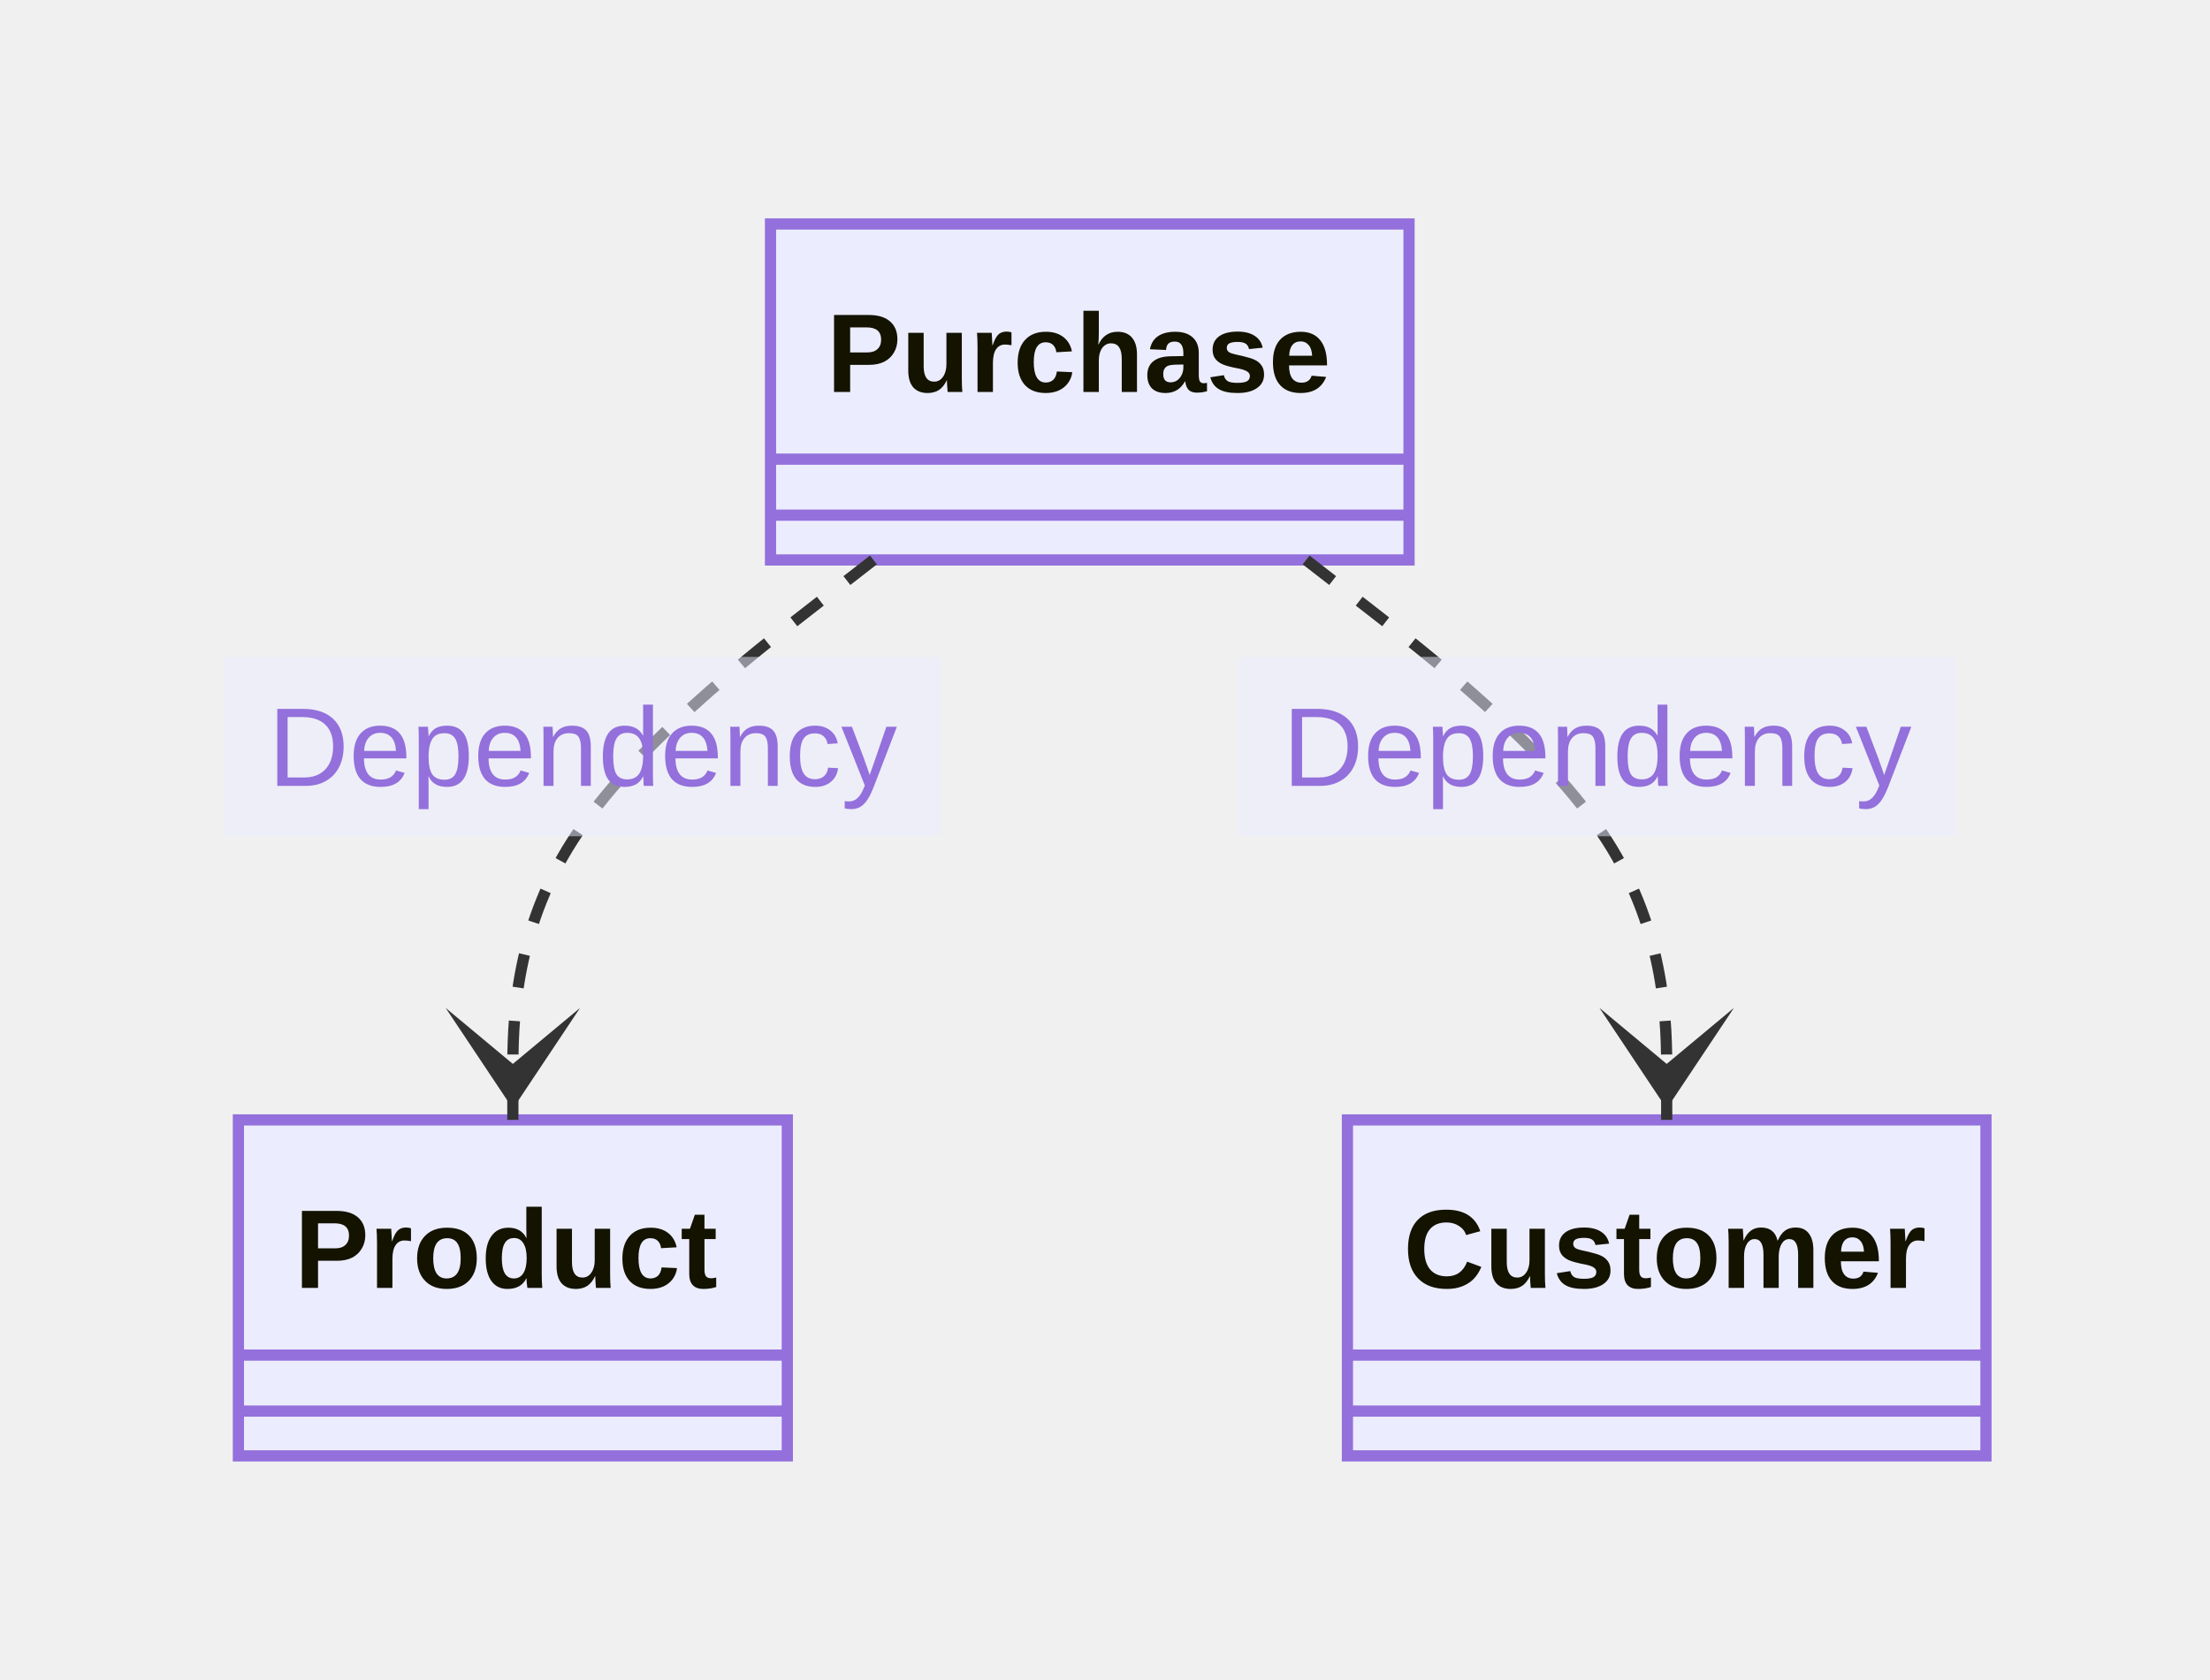
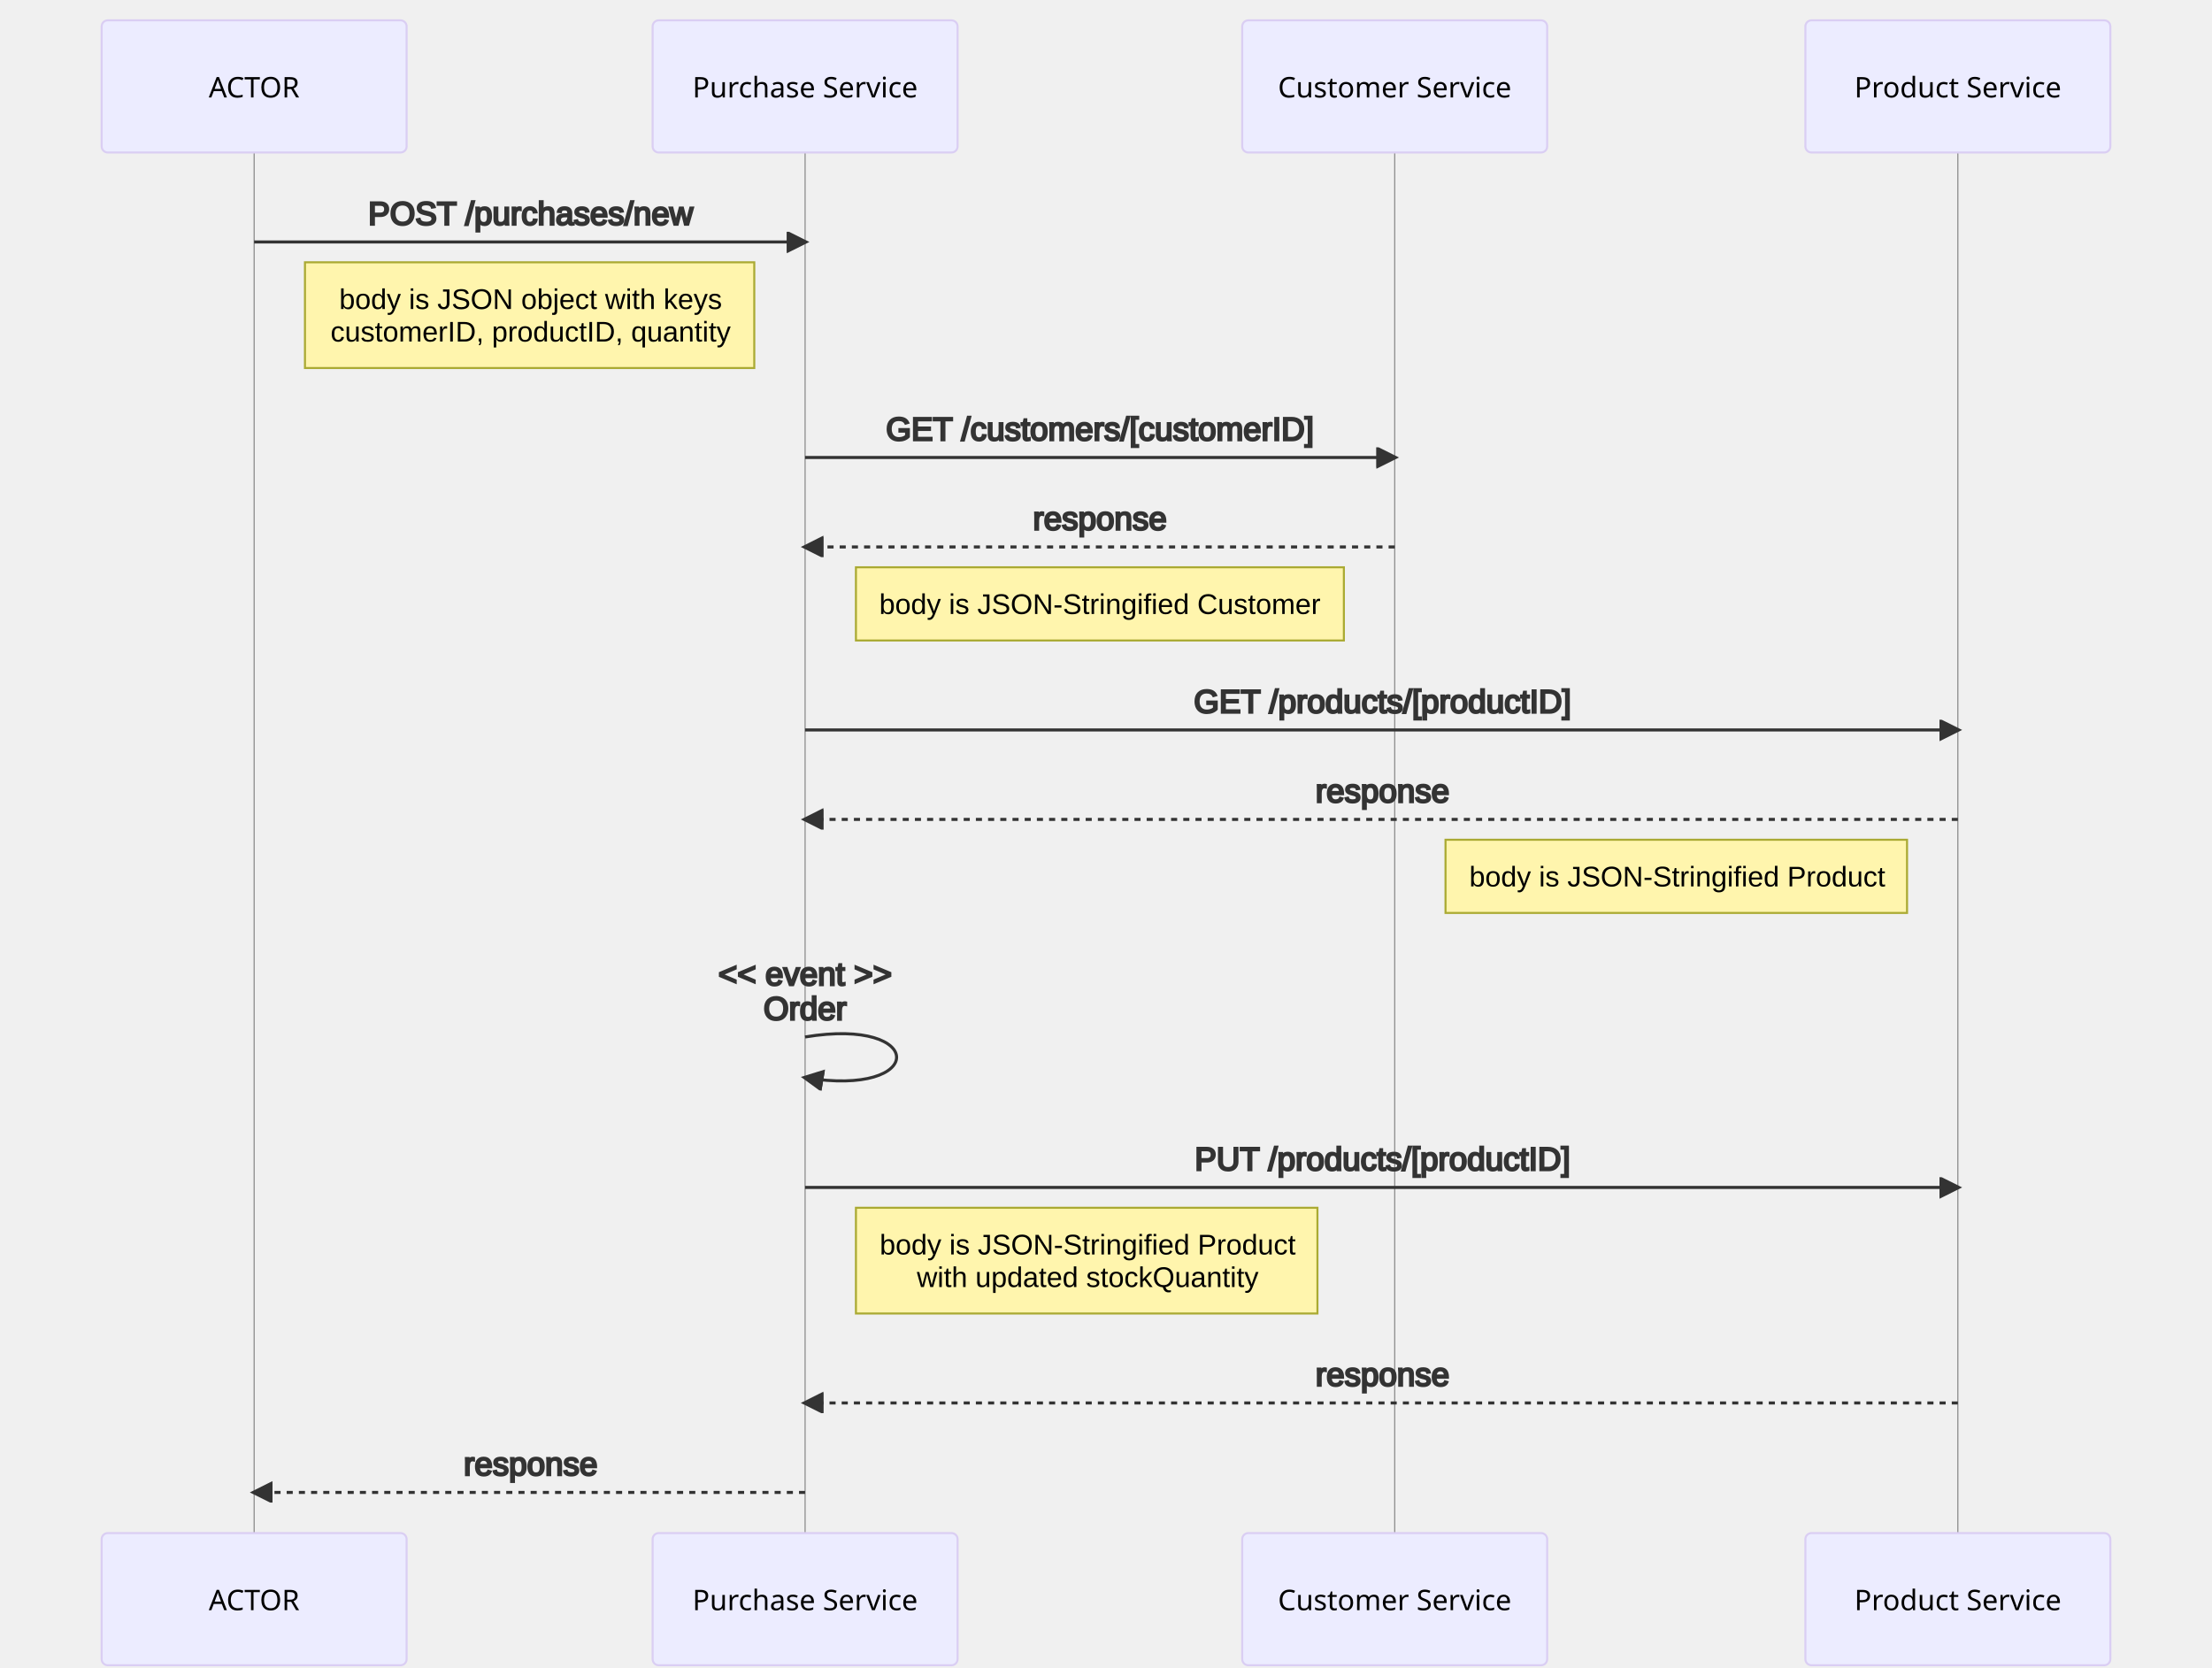
- <svg xmlns="http://www.w3.org/2000/svg" id="mermaid-1632572838200" width="100%" height="150" style="max-width: 197.281px;" viewBox="-21.281 -20 197.281 150">
-   <style>#mermaid-1632572838200{font-family:"trebuchet ms",verdana,arial,sans-serif;font-size:16px;fill:#333;}#mermaid-1632572838200 .error-icon{fill:#552222;}#mermaid-1632572838200 .error-text{fill:#552222;stroke:#552222;}#mermaid-1632572838200 .edge-thickness-normal{stroke-width:2px;}#mermaid-1632572838200 .edge-thickness-thick{stroke-width:3.5px;}#mermaid-1632572838200 .edge-pattern-solid{stroke-dasharray:0;}#mermaid-1632572838200 .edge-pattern-dashed{stroke-dasharray:3;}#mermaid-1632572838200 .edge-pattern-dotted{stroke-dasharray:2;}#mermaid-1632572838200 .marker{fill:#333333;stroke:#333333;}#mermaid-1632572838200 .marker.cross{stroke:#333333;}#mermaid-1632572838200 svg{font-family:"trebuchet ms",verdana,arial,sans-serif;font-size:16px;}#mermaid-1632572838200 g.classGroup text{fill:#9370DB;fill:#131300;stroke:none;font-family:"trebuchet ms",verdana,arial,sans-serif;font-size:10px;}#mermaid-1632572838200 g.classGroup text .title{font-weight:bolder;}#mermaid-1632572838200 .classTitle{font-weight:bolder;}#mermaid-1632572838200 .node rect,#mermaid-1632572838200 .node circle,#mermaid-1632572838200 .node ellipse,#mermaid-1632572838200 .node polygon,#mermaid-1632572838200 .node path{fill:#ECECFF;stroke:#9370DB;stroke-width:1px;}#mermaid-1632572838200 .divider{stroke:#9370DB;stroke:1;}#mermaid-1632572838200 g.clickable{cursor:pointer;}#mermaid-1632572838200 g.classGroup rect{fill:#ECECFF;stroke:#9370DB;}#mermaid-1632572838200 g.classGroup line{stroke:#9370DB;stroke-width:1;}#mermaid-1632572838200 .classLabel .box{stroke:none;stroke-width:0;fill:#ECECFF;opacity:0.5;}#mermaid-1632572838200 .classLabel .label{fill:#9370DB;font-size:10px;}#mermaid-1632572838200 .relation{stroke:#333333;stroke-width:1;fill:none;}#mermaid-1632572838200 .dashed-line{stroke-dasharray:3;}#mermaid-1632572838200 #compositionStart,#mermaid-1632572838200 .composition{fill:#333333 !important;stroke:#333333 !important;stroke-width:1;}#mermaid-1632572838200 #compositionEnd,#mermaid-1632572838200 .composition{fill:#333333 !important;stroke:#333333 !important;stroke-width:1;}#mermaid-1632572838200 #dependencyStart,#mermaid-1632572838200 .dependency{fill:#333333 !important;stroke:#333333 !important;stroke-width:1;}#mermaid-1632572838200 #dependencyStart,#mermaid-1632572838200 .dependency{fill:#333333 !important;stroke:#333333 !important;stroke-width:1;}#mermaid-1632572838200 #extensionStart,#mermaid-1632572838200 .extension{fill:#333333 !important;stroke:#333333 !important;stroke-width:1;}#mermaid-1632572838200 #extensionEnd,#mermaid-1632572838200 .extension{fill:#333333 !important;stroke:#333333 !important;stroke-width:1;}#mermaid-1632572838200 #aggregationStart,#mermaid-1632572838200 .aggregation{fill:#ECECFF !important;stroke:#333333 !important;stroke-width:1;}#mermaid-1632572838200 #aggregationEnd,#mermaid-1632572838200 .aggregation{fill:#ECECFF !important;stroke:#333333 !important;stroke-width:1;}#mermaid-1632572838200 .edgeTerminals{font-size:11px;}#mermaid-1632572838200:root{--mermaid-font-family:"trebuchet ms",verdana,arial,sans-serif;}#mermaid-1632572838200 class{fill:apa;}</style>
+ <svg xmlns="http://www.w3.org/2000/svg" id="mermaid-1635462508549" width="100%" height="820" style="max-width: 1088px;" viewBox="-50 -10 1088 820">
+   <style>#mermaid-1635462508549{font-family:"trebuchet ms",verdana,arial,sans-serif;font-size:16px;fill:#333;}#mermaid-1635462508549 .error-icon{fill:#552222;}#mermaid-1635462508549 .error-text{fill:#552222;stroke:#552222;}#mermaid-1635462508549 .edge-thickness-normal{stroke-width:2px;}#mermaid-1635462508549 .edge-thickness-thick{stroke-width:3.5px;}#mermaid-1635462508549 .edge-pattern-solid{stroke-dasharray:0;}#mermaid-1635462508549 .edge-pattern-dashed{stroke-dasharray:3;}#mermaid-1635462508549 .edge-pattern-dotted{stroke-dasharray:2;}#mermaid-1635462508549 .marker{fill:#333333;stroke:#333333;}#mermaid-1635462508549 .marker.cross{stroke:#333333;}#mermaid-1635462508549 svg{font-family:"trebuchet ms",verdana,arial,sans-serif;font-size:16px;}#mermaid-1635462508549 .actor{stroke:hsl(259.626,59.777%,87.902%);fill:#ECECFF;}#mermaid-1635462508549 text.actor &gt; tspan{fill:black;stroke:none;}#mermaid-1635462508549 .actor-line{stroke:grey;}#mermaid-1635462508549 .messageLine0{stroke-width:1.5;stroke-dasharray:none;stroke:#333;}#mermaid-1635462508549 .messageLine1{stroke-width:1.5;stroke-dasharray:2,2;stroke:#333;}#mermaid-1635462508549 #arrowhead path{fill:#333;stroke:#333;}#mermaid-1635462508549 .sequenceNumber{fill:white;}#mermaid-1635462508549 #sequencenumber{fill:#333;}#mermaid-1635462508549 #crosshead path{fill:#333;stroke:#333;}#mermaid-1635462508549 .messageText{fill:#333;stroke:#333;}#mermaid-1635462508549 .labelBox{stroke:hsl(259.626,59.777%,87.902%);fill:#ECECFF;}#mermaid-1635462508549 .labelText,#mermaid-1635462508549 .labelText &gt; tspan{fill:black;stroke:none;}#mermaid-1635462508549 .loopText,#mermaid-1635462508549 .loopText &gt; tspan{fill:black;stroke:none;}#mermaid-1635462508549 .loopLine{stroke-width:2px;stroke-dasharray:2,2;stroke:hsl(259.626,59.777%,87.902%);fill:hsl(259.626,59.777%,87.902%);}#mermaid-1635462508549 .note{stroke:#aaaa33;fill:#fff5ad;}#mermaid-1635462508549 .noteText,#mermaid-1635462508549 .noteText &gt; tspan{fill:black;stroke:none;}#mermaid-1635462508549 .activation0{fill:#f4f4f4;stroke:#666;}#mermaid-1635462508549 .activation1{fill:#f4f4f4;stroke:#666;}#mermaid-1635462508549 .activation2{fill:#f4f4f4;stroke:#666;}#mermaid-1635462508549:root{--mermaid-font-family:"trebuchet ms",verdana,arial,sans-serif;}#mermaid-1635462508549 sequence{fill:apa;}</style>
  <g />
+   <g>
+     <line id="actor0" x1="75" y1="5" x2="75" y2="809" class="actor-line" stroke-width="0.5px" stroke="#999" />
+     <rect x="0" y="0" fill="#eaeaea" stroke="#666" width="150" height="65" rx="3" ry="3" class="actor" />
+     <text x="75" y="32.5" dominant-baseline="central" alignment-baseline="central" class="actor" style="text-anchor: middle; font-size: 14px; font-weight: 400; font-family: Open-Sans, sans-serif;">
+       <tspan x="75" dy="0">ACTOR</tspan>
+     </text>
+   </g>
+   <g>
+     <line id="actor1" x1="346" y1="5" x2="346" y2="809" class="actor-line" stroke-width="0.5px" stroke="#999" />
+     <rect x="271" y="0" fill="#eaeaea" stroke="#666" width="150" height="65" rx="3" ry="3" class="actor" />
+     <text x="346" y="32.5" dominant-baseline="central" alignment-baseline="central" class="actor" style="text-anchor: middle; font-size: 14px; font-weight: 400; font-family: Open-Sans, sans-serif;">
+       <tspan x="346" dy="0">Purchase Service</tspan>
+     </text>
+   </g>
+   <g>
+     <line id="actor2" x1="636" y1="5" x2="636" y2="809" class="actor-line" stroke-width="0.5px" stroke="#999" />
+     <rect x="561" y="0" fill="#eaeaea" stroke="#666" width="150" height="65" rx="3" ry="3" class="actor" />
+     <text x="636" y="32.5" dominant-baseline="central" alignment-baseline="central" class="actor" style="text-anchor: middle; font-size: 14px; font-weight: 400; font-family: Open-Sans, sans-serif;">
+       <tspan x="636" dy="0">Customer Service</tspan>
+     </text>
+   </g>
+   <g>
+     <line id="actor3" x1="913" y1="5" x2="913" y2="809" class="actor-line" stroke-width="0.5px" stroke="#999" />
+     <rect x="838" y="0" fill="#eaeaea" stroke="#666" width="150" height="65" rx="3" ry="3" class="actor" />
+     <text x="913" y="32.5" dominant-baseline="central" alignment-baseline="central" class="actor" style="text-anchor: middle; font-size: 14px; font-weight: 400; font-family: Open-Sans, sans-serif;">
+       <tspan x="913" dy="0">Product Service</tspan>
+     </text>
+   </g>
  <defs>
-     <marker id="extensionStart" class="extension" refX="0" refY="7" markerWidth="190" markerHeight="240" orient="auto">
-       <path d="M 1,7 L18,13 V 1 Z" />
+     <marker id="arrowhead" refX="9" refY="5" markerUnits="userSpaceOnUse" markerWidth="12" markerHeight="12" orient="auto">
+       <path d="M 0 0 L 10 5 L 0 10 z" />
    </marker>
  </defs>
  <defs>
-     <marker id="extensionEnd" refX="19" refY="7" markerWidth="20" markerHeight="28" orient="auto">
-       <path d="M 1,1 V 13 L18,7 Z" />
+     <marker id="crosshead" markerWidth="15" markerHeight="8" orient="auto" refX="16" refY="4">
+       <path fill="black" stroke="#000000" stroke-width="1px" d="M 9,2 V 6 L16,4 Z" style="stroke-dasharray: 0, 0;" />
+       <path fill="none" stroke="#000000" stroke-width="1px" d="M 0,1 L 6,7 M 6,1 L 0,7" style="stroke-dasharray: 0, 0;" />
    </marker>
  </defs>
  <defs>
-     <marker id="compositionStart" class="extension" refX="0" refY="7" markerWidth="190" markerHeight="240" orient="auto">
-       <path d="M 18,7 L9,13 L1,7 L9,1 Z" />
+     <marker id="filled-head" refX="18" refY="7" markerWidth="20" markerHeight="28" orient="auto">
+       <path d="M 18,7 L9,13 L14,7 L9,1 Z" />
    </marker>
  </defs>
  <defs>
-     <marker id="compositionEnd" refX="19" refY="7" markerWidth="20" markerHeight="28" orient="auto">
-       <path d="M 18,7 L9,13 L1,7 L9,1 Z" />
+     <marker id="sequencenumber" refX="15" refY="15" markerWidth="60" markerHeight="40" orient="auto">
+       <circle cx="15" cy="15" r="6" />
    </marker>
  </defs>
-   <defs>
-     <marker id="aggregationStart" class="extension" refX="0" refY="7" markerWidth="190" markerHeight="240" orient="auto">
-       <path d="M 18,7 L9,13 L1,7 L9,1 Z" />
-     </marker>
-   </defs>
-   <defs>
-     <marker id="aggregationEnd" refX="19" refY="7" markerWidth="20" markerHeight="28" orient="auto">
-       <path d="M 18,7 L9,13 L1,7 L9,1 Z" />
-     </marker>
-   </defs>
-   <defs>
-     <marker id="dependencyStart" class="extension" refX="0" refY="7" markerWidth="190" markerHeight="240" orient="auto">
-       <path d="M 5,7 L9,13 L1,7 L9,1 Z" />
-     </marker>
-   </defs>
-   <defs>
-     <marker id="dependencyEnd" refX="19" refY="7" markerWidth="20" markerHeight="28" orient="auto">
-       <path d="M 18,7 L9,13 L14,7 L9,1 Z" />
-     </marker>
-   </defs>
-   <g id="classid-Purchase-0" class="classGroup" transform="translate(47.5,0 )">
-     <rect x="0" y="0" width="57" height="30" class=" " />
-     <text y="15" x="0">
-       <tspan class="title" x="5">Purchase</tspan>
+   <text x="211" y="80" text-anchor="middle" dominant-baseline="middle" alignment-baseline="middle" class="messageText" dy="1em" style="font-family: &quot;trebuchet ms&quot;, verdana, arial, sans-serif; font-size: 16px; font-weight: 400;">POST /purchases/new</text>
+   <line x1="75" y1="109" x2="346" y2="109" class="messageLine0" stroke-width="2" stroke="none" marker-end="url(#arrowhead)" style="fill: none;" />
+   <g>
+     <rect x="100" y="119" fill="#EDF2AE" stroke="#666" width="221" height="52" rx="0" ry="0" class="note" />
+     <text x="211" y="124" text-anchor="middle" dominant-baseline="middle" alignment-baseline="middle" class="noteText" dy="1em" style="font-family: &quot;trebuchet ms&quot;, verdana, arial, sans-serif; font-size: 14px; font-weight: 400;">
+       <tspan x="211">body is JSON object with keys</tspan>
    </text>
-     <line x1="0" y1="21" y2="21" x2="57" />
-     <text x="5" y="31" fill="white" class="classText" />
-     <line x1="0" y1="26" y2="26" x2="57" />
-     <text x="5" y="41" fill="white" class="classText" />
+     <text x="211" y="140" text-anchor="middle" dominant-baseline="middle" alignment-baseline="middle" class="noteText" dy="1em" style="font-family: &quot;trebuchet ms&quot;, verdana, arial, sans-serif; font-size: 14px; font-weight: 400;">
+       <tspan x="211">customerID, productID, quantity</tspan>
+     </text>
  </g>
-   <g id="classid-Product-1" class="classGroup" transform="translate(0,80 )">
-     <rect x="0" y="0" width="49" height="30" class=" " />
-     <text y="15" x="0">
-       <tspan class="title" x="5">Product</tspan>
+   <text x="491" y="186" text-anchor="middle" dominant-baseline="middle" alignment-baseline="middle" class="messageText" dy="1em" style="font-family: &quot;trebuchet ms&quot;, verdana, arial, sans-serif; font-size: 16px; font-weight: 400;">GET /customers/[customerID]</text>
+   <line x1="346" y1="215" x2="636" y2="215" class="messageLine0" stroke-width="2" stroke="none" marker-end="url(#arrowhead)" style="fill: none;" />
+   <text x="491" y="230" text-anchor="middle" dominant-baseline="middle" alignment-baseline="middle" class="messageText" dy="1em" style="font-family: &quot;trebuchet ms&quot;, verdana, arial, sans-serif; font-size: 16px; font-weight: 400;">response</text>
+   <line x1="636" y1="259" x2="346" y2="259" class="messageLine1" stroke-width="2" stroke="none" marker-end="url(#arrowhead)" style="stroke-dasharray: 3, 3; fill: none;" />
+   <g>
+     <rect x="371" y="269" fill="#EDF2AE" stroke="#666" width="240" height="36" rx="0" ry="0" class="note" />
+     <text x="491" y="274" text-anchor="middle" dominant-baseline="middle" alignment-baseline="middle" class="noteText" dy="1em" style="font-family: &quot;trebuchet ms&quot;, verdana, arial, sans-serif; font-size: 14px; font-weight: 400;">
+       <tspan x="491">body is JSON-Stringified Customer</tspan>
    </text>
-     <line x1="0" y1="21" y2="21" x2="49" />
-     <text x="5" y="31" fill="white" class="classText" />
-     <line x1="0" y1="26" y2="26" x2="49" />
-     <text x="5" y="41" fill="white" class="classText" />
  </g>
-   <g id="classid-Customer-2" class="classGroup" transform="translate(99,80 )">
-     <rect x="0" y="0" width="57" height="30" class=" " />
-     <text y="15" x="0">
-       <tspan class="title" x="5">Customer</tspan>
+   <text x="630" y="320" text-anchor="middle" dominant-baseline="middle" alignment-baseline="middle" class="messageText" dy="1em" style="font-family: &quot;trebuchet ms&quot;, verdana, arial, sans-serif; font-size: 16px; font-weight: 400;">GET /products/[productID]</text>
+   <line x1="346" y1="349" x2="913" y2="349" class="messageLine0" stroke-width="2" stroke="none" marker-end="url(#arrowhead)" style="fill: none;" />
+   <text x="630" y="364" text-anchor="middle" dominant-baseline="middle" alignment-baseline="middle" class="messageText" dy="1em" style="font-family: &quot;trebuchet ms&quot;, verdana, arial, sans-serif; font-size: 16px; font-weight: 400;">response</text>
+   <line x1="913" y1="393" x2="346" y2="393" class="messageLine1" stroke-width="2" stroke="none" marker-end="url(#arrowhead)" style="stroke-dasharray: 3, 3; fill: none;" />
+   <g>
+     <rect x="661" y="403" fill="#EDF2AE" stroke="#666" width="227" height="36" rx="0" ry="0" class="note" />
+     <text x="775" y="408" text-anchor="middle" dominant-baseline="middle" alignment-baseline="middle" class="noteText" dy="1em" style="font-family: &quot;trebuchet ms&quot;, verdana, arial, sans-serif; font-size: 14px; font-weight: 400;">
+       <tspan x="775">body is JSON-Stringified Product</tspan>
    </text>
-     <line x1="0" y1="21" y2="21" x2="57" />
-     <text x="5" y="31" fill="white" class="classText" />
-     <line x1="0" y1="26" y2="26" x2="57" />
-     <text x="5" y="41" fill="white" class="classText" />
  </g>
-   <path d="M56.688,30L51.323,34.167C45.958,38.333,35.229,46.667,29.865,55C24.5,63.333,24.5,71.667,24.5,75.833L24.5,80" id="edge0" class="relation dashed-line" marker-end="url(#dependencyEnd)" />
-   <g class="classLabel">
-     <rect class="box" x="-1.281" y="38.656" width="64.016" height="16.016" />
-     <text class="label" x="30.722" y="50.168" fill="red" text-anchor="middle">Dependency</text>
+   <text x="346" y="454" text-anchor="middle" dominant-baseline="middle" alignment-baseline="middle" class="messageText" dy="1em" style="font-family: &quot;trebuchet ms&quot;, verdana, arial, sans-serif; font-size: 16px; font-weight: 400;">&lt;&lt; event &gt;&gt;</text>
+   <text x="346" y="471" text-anchor="middle" dominant-baseline="middle" alignment-baseline="middle" class="messageText" dy="1em" style="font-family: &quot;trebuchet ms&quot;, verdana, arial, sans-serif; font-size: 16px; font-weight: 400;">Order</text>
+   <path d="M 346,500 C 406,490 406,530 346,520" class="messageLine0" stroke-width="2" stroke="none" marker-end="url(#arrowhead)" style="fill: none;" />
+   <text x="630" y="545" text-anchor="middle" dominant-baseline="middle" alignment-baseline="middle" class="messageText" dy="1em" style="font-family: &quot;trebuchet ms&quot;, verdana, arial, sans-serif; font-size: 16px; font-weight: 400;">PUT /products/[productID]</text>
+   <line x1="346" y1="574" x2="913" y2="574" class="messageLine0" stroke-width="2" stroke="none" marker-end="url(#arrowhead)" style="fill: none;" />
+   <g>
+     <rect x="371" y="584" fill="#EDF2AE" stroke="#666" width="227" height="52" rx="0" ry="0" class="note" />
+     <text x="485" y="589" text-anchor="middle" dominant-baseline="middle" alignment-baseline="middle" class="noteText" dy="1em" style="font-family: &quot;trebuchet ms&quot;, verdana, arial, sans-serif; font-size: 14px; font-weight: 400;">
+       <tspan x="485">body is JSON-Stringified Product</tspan>
+     </text>
+     <text x="485" y="605" text-anchor="middle" dominant-baseline="middle" alignment-baseline="middle" class="noteText" dy="1em" style="font-family: &quot;trebuchet ms&quot;, verdana, arial, sans-serif; font-size: 14px; font-weight: 400;">
+       <tspan x="485"> with updated stockQuantity</tspan>
+     </text>
  </g>
-   <path d="M95.312,30L100.677,34.167C106.042,38.333,116.771,46.667,122.135,55C127.5,63.333,127.5,71.667,127.5,75.833L127.5,80" id="edge1" class="relation dashed-line" marker-end="url(#dependencyEnd)" />
-   <g class="classLabel">
-     <rect class="box" x="89.266" y="38.656" width="64.016" height="16.016" />
-     <text class="label" x="121.278" y="50.168" fill="red" text-anchor="middle">Dependency</text>
+   <text x="630" y="651" text-anchor="middle" dominant-baseline="middle" alignment-baseline="middle" class="messageText" dy="1em" style="font-family: &quot;trebuchet ms&quot;, verdana, arial, sans-serif; font-size: 16px; font-weight: 400;">response</text>
+   <line x1="913" y1="680" x2="346" y2="680" class="messageLine1" stroke-width="2" stroke="none" marker-end="url(#arrowhead)" style="stroke-dasharray: 3, 3; fill: none;" />
+   <text x="211" y="695" text-anchor="middle" dominant-baseline="middle" alignment-baseline="middle" class="messageText" dy="1em" style="font-family: &quot;trebuchet ms&quot;, verdana, arial, sans-serif; font-size: 16px; font-weight: 400;">response</text>
+   <line x1="346" y1="724" x2="75" y2="724" class="messageLine1" stroke-width="2" stroke="none" marker-end="url(#arrowhead)" style="stroke-dasharray: 3, 3; fill: none;" />
+   <g>
+     <rect x="0" y="744" fill="#eaeaea" stroke="#666" width="150" height="65" rx="3" ry="3" class="actor" />
+     <text x="75" y="776.5" dominant-baseline="central" alignment-baseline="central" class="actor" style="text-anchor: middle; font-size: 14px; font-weight: 400; font-family: Open-Sans, sans-serif;">
+       <tspan x="75" dy="0">ACTOR</tspan>
+     </text>
+   </g>
+   <g>
+     <rect x="271" y="744" fill="#eaeaea" stroke="#666" width="150" height="65" rx="3" ry="3" class="actor" />
+     <text x="346" y="776.5" dominant-baseline="central" alignment-baseline="central" class="actor" style="text-anchor: middle; font-size: 14px; font-weight: 400; font-family: Open-Sans, sans-serif;">
+       <tspan x="346" dy="0">Purchase Service</tspan>
+     </text>
+   </g>
+   <g>
+     <rect x="561" y="744" fill="#eaeaea" stroke="#666" width="150" height="65" rx="3" ry="3" class="actor" />
+     <text x="636" y="776.5" dominant-baseline="central" alignment-baseline="central" class="actor" style="text-anchor: middle; font-size: 14px; font-weight: 400; font-family: Open-Sans, sans-serif;">
+       <tspan x="636" dy="0">Customer Service</tspan>
+     </text>
+   </g>
+   <g>
+     <rect x="838" y="744" fill="#eaeaea" stroke="#666" width="150" height="65" rx="3" ry="3" class="actor" />
+     <text x="913" y="776.5" dominant-baseline="central" alignment-baseline="central" class="actor" style="text-anchor: middle; font-size: 14px; font-weight: 400; font-family: Open-Sans, sans-serif;">
+       <tspan x="913" dy="0">Product Service</tspan>
+     </text>
  </g>
</svg>
